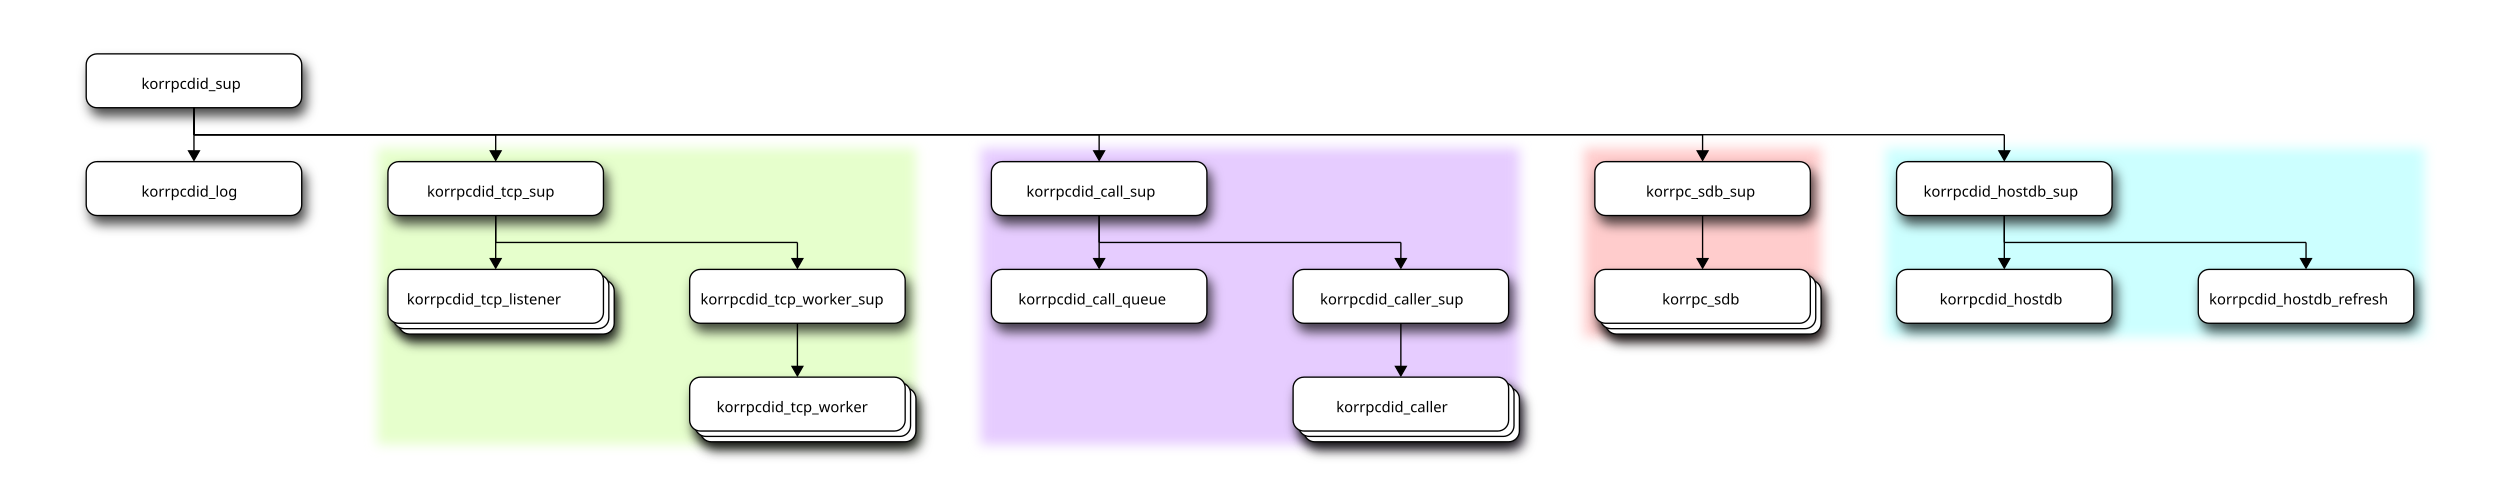
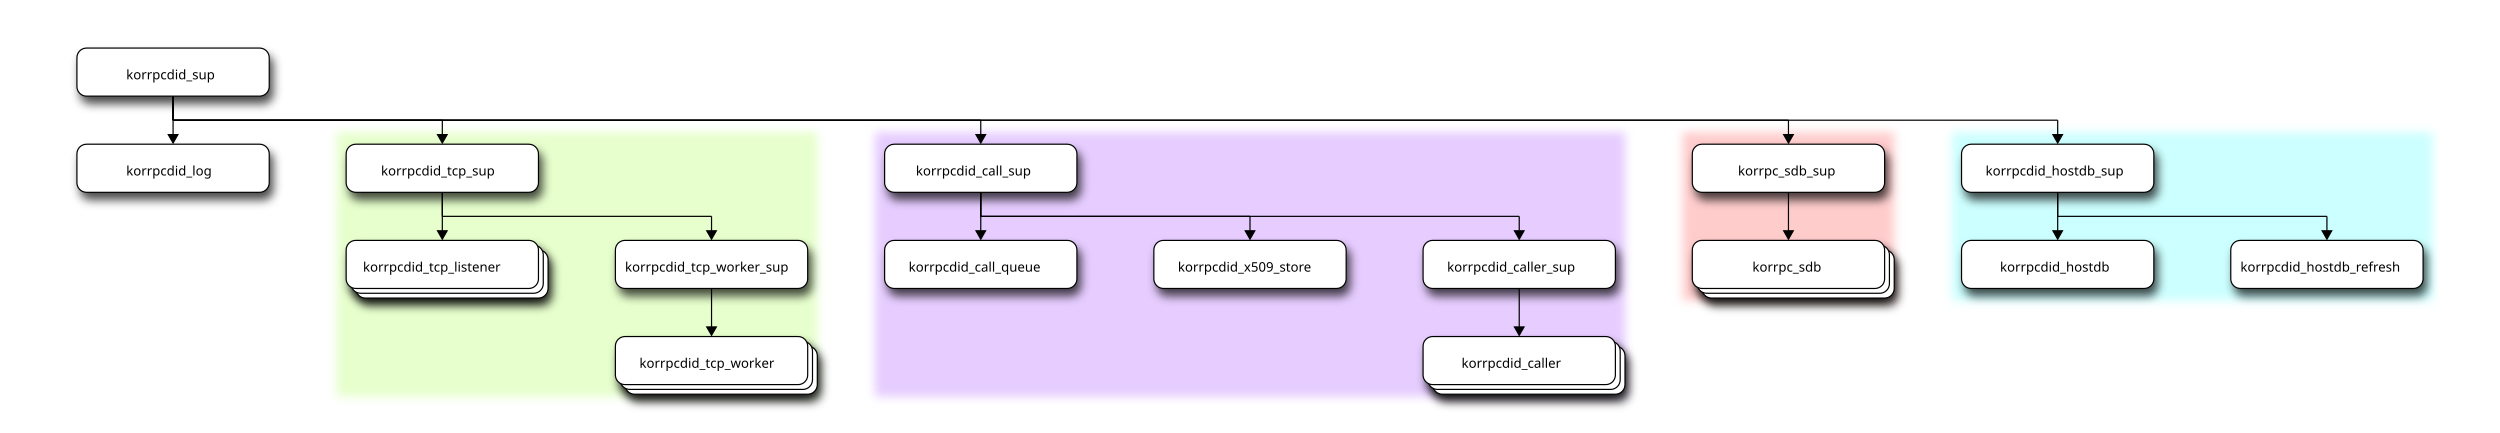
- <svg xmlns="http://www.w3.org/2000/svg" viewBox="0 0 1856 360">
+ <svg xmlns="http://www.w3.org/2000/svg" viewBox="0 0 2080 360">
  <defs id="defs_block">
    <filter height="1.504" id="filter_blur" width="1.157" x="-0.079" y="-0.252">
      <feGaussianBlur id="feGaussianBlur3780" stdDeviation="4.2" />
    </filter>
  </defs>
  <rect fill="rgb(230,255,204)" height="220" style="filter:url(#filter_blur)" width="400" x="280" y="110" />
-   <rect fill="rgb(230,204,255)" height="220" style="filter:url(#filter_blur)" width="400" x="728" y="110" />
-   <rect fill="rgb(255,204,204)" height="140" style="filter:url(#filter_blur)" width="176" x="1176" y="110" />
-   <rect fill="rgb(204,255,255)" height="140" style="filter:url(#filter_blur)" width="400" x="1400" y="110" />
+   <rect fill="rgb(230,204,255)" height="220" style="filter:url(#filter_blur)" width="624" x="728" y="110" />
+   <rect fill="rgb(255,204,204)" height="140" style="filter:url(#filter_blur)" width="176" x="1400" y="110" />
+   <rect fill="rgb(204,255,255)" height="140" style="filter:url(#filter_blur)" width="400" x="1624" y="110" />
  <path d="M 75 46 L 219 46 A8,8 0 0 1 227 54 L 227 78 A8,8 0 0 1 219 86 L 75 86 A8,8 0 0 1 67 78 L 67 54 A8,8 0 0 1 75 46" fill="rgb(0,0,0)" stroke="rgb(0,0,0)" style="filter:url(#filter_blur);opacity:0.7;fill-opacity:1" />
  <path d="M 75 126 L 219 126 A8,8 0 0 1 227 134 L 227 158 A8,8 0 0 1 219 166 L 75 166 A8,8 0 0 1 67 158 L 67 134 A8,8 0 0 1 75 126" fill="rgb(0,0,0)" stroke="rgb(0,0,0)" style="filter:url(#filter_blur);opacity:0.7;fill-opacity:1" />
  <path d="M 299 126 L 443 126 A8,8 0 0 1 451 134 L 451 158 A8,8 0 0 1 443 166 L 299 166 A8,8 0 0 1 291 158 L 291 134 A8,8 0 0 1 299 126" fill="rgb(0,0,0)" stroke="rgb(0,0,0)" style="filter:url(#filter_blur);opacity:0.7;fill-opacity:1" />
  <path d="M 307 214 L 451 214 A8,8 0 0 1 459 222 L 459 246 A8,8 0 0 1 451 254 L 307 254 A8,8 0 0 1 299 246 L 299 222 A8,8 0 0 1 307 214" fill="rgb(0,0,0)" stroke="rgb(0,0,0)" style="filter:url(#filter_blur);opacity:0.7;fill-opacity:1" />
  <path d="M 303 210 L 447 210 A8,8 0 0 1 455 218 L 455 242 A8,8 0 0 1 447 250 L 303 250 A8,8 0 0 1 295 242 L 295 218 A8,8 0 0 1 303 210" fill="rgb(0,0,0)" stroke="rgb(0,0,0)" style="filter:url(#filter_blur);opacity:0.7;fill-opacity:1" />
  <path d="M 299 206 L 443 206 A8,8 0 0 1 451 214 L 451 238 A8,8 0 0 1 443 246 L 299 246 A8,8 0 0 1 291 238 L 291 214 A8,8 0 0 1 299 206" fill="rgb(0,0,0)" stroke="rgb(0,0,0)" style="filter:url(#filter_blur);opacity:0.7;fill-opacity:1" />
  <path d="M 523 206 L 667 206 A8,8 0 0 1 675 214 L 675 238 A8,8 0 0 1 667 246 L 523 246 A8,8 0 0 1 515 238 L 515 214 A8,8 0 0 1 523 206" fill="rgb(0,0,0)" stroke="rgb(0,0,0)" style="filter:url(#filter_blur);opacity:0.7;fill-opacity:1" />
  <path d="M 531 294 L 675 294 A8,8 0 0 1 683 302 L 683 326 A8,8 0 0 1 675 334 L 531 334 A8,8 0 0 1 523 326 L 523 302 A8,8 0 0 1 531 294" fill="rgb(0,0,0)" stroke="rgb(0,0,0)" style="filter:url(#filter_blur);opacity:0.7;fill-opacity:1" />
  <path d="M 527 290 L 671 290 A8,8 0 0 1 679 298 L 679 322 A8,8 0 0 1 671 330 L 527 330 A8,8 0 0 1 519 322 L 519 298 A8,8 0 0 1 527 290" fill="rgb(0,0,0)" stroke="rgb(0,0,0)" style="filter:url(#filter_blur);opacity:0.7;fill-opacity:1" />
  <path d="M 523 286 L 667 286 A8,8 0 0 1 675 294 L 675 318 A8,8 0 0 1 667 326 L 523 326 A8,8 0 0 1 515 318 L 515 294 A8,8 0 0 1 523 286" fill="rgb(0,0,0)" stroke="rgb(0,0,0)" style="filter:url(#filter_blur);opacity:0.7;fill-opacity:1" />
  <path d="M 747 126 L 891 126 A8,8 0 0 1 899 134 L 899 158 A8,8 0 0 1 891 166 L 747 166 A8,8 0 0 1 739 158 L 739 134 A8,8 0 0 1 747 126" fill="rgb(0,0,0)" stroke="rgb(0,0,0)" style="filter:url(#filter_blur);opacity:0.7;fill-opacity:1" />
  <path d="M 747 206 L 891 206 A8,8 0 0 1 899 214 L 899 238 A8,8 0 0 1 891 246 L 747 246 A8,8 0 0 1 739 238 L 739 214 A8,8 0 0 1 747 206" fill="rgb(0,0,0)" stroke="rgb(0,0,0)" style="filter:url(#filter_blur);opacity:0.7;fill-opacity:1" />
  <path d="M 971 206 L 1115 206 A8,8 0 0 1 1123 214 L 1123 238 A8,8 0 0 1 1115 246 L 971 246 A8,8 0 0 1 963 238 L 963 214 A8,8 0 0 1 971 206" fill="rgb(0,0,0)" stroke="rgb(0,0,0)" style="filter:url(#filter_blur);opacity:0.7;fill-opacity:1" />
-   <path d="M 979 294 L 1123 294 A8,8 0 0 1 1131 302 L 1131 326 A8,8 0 0 1 1123 334 L 979 334 A8,8 0 0 1 971 326 L 971 302 A8,8 0 0 1 979 294" fill="rgb(0,0,0)" stroke="rgb(0,0,0)" style="filter:url(#filter_blur);opacity:0.7;fill-opacity:1" />
-   <path d="M 975 290 L 1119 290 A8,8 0 0 1 1127 298 L 1127 322 A8,8 0 0 1 1119 330 L 975 330 A8,8 0 0 1 967 322 L 967 298 A8,8 0 0 1 975 290" fill="rgb(0,0,0)" stroke="rgb(0,0,0)" style="filter:url(#filter_blur);opacity:0.7;fill-opacity:1" />
-   <path d="M 971 286 L 1115 286 A8,8 0 0 1 1123 294 L 1123 318 A8,8 0 0 1 1115 326 L 971 326 A8,8 0 0 1 963 318 L 963 294 A8,8 0 0 1 971 286" fill="rgb(0,0,0)" stroke="rgb(0,0,0)" style="filter:url(#filter_blur);opacity:0.7;fill-opacity:1" />
-   <path d="M 1195 126 L 1339 126 A8,8 0 0 1 1347 134 L 1347 158 A8,8 0 0 1 1339 166 L 1195 166 A8,8 0 0 1 1187 158 L 1187 134 A8,8 0 0 1 1195 126" fill="rgb(0,0,0)" stroke="rgb(0,0,0)" style="filter:url(#filter_blur);opacity:0.7;fill-opacity:1" />
-   <path d="M 1203 214 L 1347 214 A8,8 0 0 1 1355 222 L 1355 246 A8,8 0 0 1 1347 254 L 1203 254 A8,8 0 0 1 1195 246 L 1195 222 A8,8 0 0 1 1203 214" fill="rgb(0,0,0)" stroke="rgb(0,0,0)" style="filter:url(#filter_blur);opacity:0.7;fill-opacity:1" />
-   <path d="M 1199 210 L 1343 210 A8,8 0 0 1 1351 218 L 1351 242 A8,8 0 0 1 1343 250 L 1199 250 A8,8 0 0 1 1191 242 L 1191 218 A8,8 0 0 1 1199 210" fill="rgb(0,0,0)" stroke="rgb(0,0,0)" style="filter:url(#filter_blur);opacity:0.7;fill-opacity:1" />
  <path d="M 1195 206 L 1339 206 A8,8 0 0 1 1347 214 L 1347 238 A8,8 0 0 1 1339 246 L 1195 246 A8,8 0 0 1 1187 238 L 1187 214 A8,8 0 0 1 1195 206" fill="rgb(0,0,0)" stroke="rgb(0,0,0)" style="filter:url(#filter_blur);opacity:0.7;fill-opacity:1" />
+   <path d="M 1203 294 L 1347 294 A8,8 0 0 1 1355 302 L 1355 326 A8,8 0 0 1 1347 334 L 1203 334 A8,8 0 0 1 1195 326 L 1195 302 A8,8 0 0 1 1203 294" fill="rgb(0,0,0)" stroke="rgb(0,0,0)" style="filter:url(#filter_blur);opacity:0.7;fill-opacity:1" />
+   <path d="M 1199 290 L 1343 290 A8,8 0 0 1 1351 298 L 1351 322 A8,8 0 0 1 1343 330 L 1199 330 A8,8 0 0 1 1191 322 L 1191 298 A8,8 0 0 1 1199 290" fill="rgb(0,0,0)" stroke="rgb(0,0,0)" style="filter:url(#filter_blur);opacity:0.7;fill-opacity:1" />
+   <path d="M 1195 286 L 1339 286 A8,8 0 0 1 1347 294 L 1347 318 A8,8 0 0 1 1339 326 L 1195 326 A8,8 0 0 1 1187 318 L 1187 294 A8,8 0 0 1 1195 286" fill="rgb(0,0,0)" stroke="rgb(0,0,0)" style="filter:url(#filter_blur);opacity:0.7;fill-opacity:1" />
  <path d="M 1419 126 L 1563 126 A8,8 0 0 1 1571 134 L 1571 158 A8,8 0 0 1 1563 166 L 1419 166 A8,8 0 0 1 1411 158 L 1411 134 A8,8 0 0 1 1419 126" fill="rgb(0,0,0)" stroke="rgb(0,0,0)" style="filter:url(#filter_blur);opacity:0.7;fill-opacity:1" />
+   <path d="M 1427 214 L 1571 214 A8,8 0 0 1 1579 222 L 1579 246 A8,8 0 0 1 1571 254 L 1427 254 A8,8 0 0 1 1419 246 L 1419 222 A8,8 0 0 1 1427 214" fill="rgb(0,0,0)" stroke="rgb(0,0,0)" style="filter:url(#filter_blur);opacity:0.7;fill-opacity:1" />
+   <path d="M 1423 210 L 1567 210 A8,8 0 0 1 1575 218 L 1575 242 A8,8 0 0 1 1567 250 L 1423 250 A8,8 0 0 1 1415 242 L 1415 218 A8,8 0 0 1 1423 210" fill="rgb(0,0,0)" stroke="rgb(0,0,0)" style="filter:url(#filter_blur);opacity:0.7;fill-opacity:1" />
  <path d="M 1419 206 L 1563 206 A8,8 0 0 1 1571 214 L 1571 238 A8,8 0 0 1 1563 246 L 1419 246 A8,8 0 0 1 1411 238 L 1411 214 A8,8 0 0 1 1419 206" fill="rgb(0,0,0)" stroke="rgb(0,0,0)" style="filter:url(#filter_blur);opacity:0.7;fill-opacity:1" />
+   <path d="M 1643 126 L 1787 126 A8,8 0 0 1 1795 134 L 1795 158 A8,8 0 0 1 1787 166 L 1643 166 A8,8 0 0 1 1635 158 L 1635 134 A8,8 0 0 1 1643 126" fill="rgb(0,0,0)" stroke="rgb(0,0,0)" style="filter:url(#filter_blur);opacity:0.7;fill-opacity:1" />
  <path d="M 1643 206 L 1787 206 A8,8 0 0 1 1795 214 L 1795 238 A8,8 0 0 1 1787 246 L 1643 246 A8,8 0 0 1 1635 238 L 1635 214 A8,8 0 0 1 1643 206" fill="rgb(0,0,0)" stroke="rgb(0,0,0)" style="filter:url(#filter_blur);opacity:0.7;fill-opacity:1" />
+   <path d="M 1867 206 L 2011 206 A8,8 0 0 1 2019 214 L 2019 238 A8,8 0 0 1 2011 246 L 1867 246 A8,8 0 0 1 1859 238 L 1859 214 A8,8 0 0 1 1867 206" fill="rgb(0,0,0)" stroke="rgb(0,0,0)" style="filter:url(#filter_blur);opacity:0.7;fill-opacity:1" />
  <path d="M 72 40 L 216 40 A8,8 0 0 1 224 48 L 224 72 A8,8 0 0 1 216 80 L 72 80 A8,8 0 0 1 64 72 L 64 48 A8,8 0 0 1 72 40" fill="rgb(255,255,255)" stroke="rgb(0,0,0)" />
  <text fill="rgb(0,0,0)" font-family="sansserif" font-size="11" font-style="normal" font-weight="normal" x="105" y="66">korrpcdid_sup</text>
  <path d="M 72 120 L 216 120 A8,8 0 0 1 224 128 L 224 152 A8,8 0 0 1 216 160 L 72 160 A8,8 0 0 1 64 152 L 64 128 A8,8 0 0 1 72 120" fill="rgb(255,255,255)" stroke="rgb(0,0,0)" />
  <text fill="rgb(0,0,0)" font-family="sansserif" font-size="11" font-style="normal" font-weight="normal" x="105" y="146">korrpcdid_log</text>
  <path d="M 296 120 L 440 120 A8,8 0 0 1 448 128 L 448 152 A8,8 0 0 1 440 160 L 296 160 A8,8 0 0 1 288 152 L 288 128 A8,8 0 0 1 296 120" fill="rgb(255,255,255)" stroke="rgb(0,0,0)" />
  <text fill="rgb(0,0,0)" font-family="sansserif" font-size="11" font-style="normal" font-weight="normal" x="317" y="146">korrpcdid_tcp_sup</text>
  <path d="M 304 208 L 448 208 A8,8 0 0 1 456 216 L 456 240 A8,8 0 0 1 448 248 L 304 248 A8,8 0 0 1 296 240 L 296 216 A8,8 0 0 1 304 208" fill="rgb(255,255,255)" stroke="rgb(0,0,0)" />
  <path d="M 300 204 L 444 204 A8,8 0 0 1 452 212 L 452 236 A8,8 0 0 1 444 244 L 300 244 A8,8 0 0 1 292 236 L 292 212 A8,8 0 0 1 300 204" fill="rgb(255,255,255)" stroke="rgb(0,0,0)" />
  <path d="M 296 200 L 440 200 A8,8 0 0 1 448 208 L 448 232 A8,8 0 0 1 440 240 L 296 240 A8,8 0 0 1 288 232 L 288 208 A8,8 0 0 1 296 200" fill="rgb(255,255,255)" stroke="rgb(0,0,0)" />
  <text fill="rgb(0,0,0)" font-family="sansserif" font-size="11" font-style="normal" font-weight="normal" x="302" y="226">korrpcdid_tcp_listener</text>
  <path d="M 520 200 L 664 200 A8,8 0 0 1 672 208 L 672 232 A8,8 0 0 1 664 240 L 520 240 A8,8 0 0 1 512 232 L 512 208 A8,8 0 0 1 520 200" fill="rgb(255,255,255)" stroke="rgb(0,0,0)" />
  <text fill="rgb(0,0,0)" font-family="sansserif" font-size="11" font-style="normal" font-weight="normal" x="520" y="226">korrpcdid_tcp_worker_sup</text>
  <path d="M 528 288 L 672 288 A8,8 0 0 1 680 296 L 680 320 A8,8 0 0 1 672 328 L 528 328 A8,8 0 0 1 520 320 L 520 296 A8,8 0 0 1 528 288" fill="rgb(255,255,255)" stroke="rgb(0,0,0)" />
  <path d="M 524 284 L 668 284 A8,8 0 0 1 676 292 L 676 316 A8,8 0 0 1 668 324 L 524 324 A8,8 0 0 1 516 316 L 516 292 A8,8 0 0 1 524 284" fill="rgb(255,255,255)" stroke="rgb(0,0,0)" />
  <path d="M 520 280 L 664 280 A8,8 0 0 1 672 288 L 672 312 A8,8 0 0 1 664 320 L 520 320 A8,8 0 0 1 512 312 L 512 288 A8,8 0 0 1 520 280" fill="rgb(255,255,255)" stroke="rgb(0,0,0)" />
  <text fill="rgb(0,0,0)" font-family="sansserif" font-size="11" font-style="normal" font-weight="normal" x="532" y="306">korrpcdid_tcp_worker</text>
  <path d="M 744 120 L 888 120 A8,8 0 0 1 896 128 L 896 152 A8,8 0 0 1 888 160 L 744 160 A8,8 0 0 1 736 152 L 736 128 A8,8 0 0 1 744 120" fill="rgb(255,255,255)" stroke="rgb(0,0,0)" />
  <text fill="rgb(0,0,0)" font-family="sansserif" font-size="11" font-style="normal" font-weight="normal" x="762" y="146">korrpcdid_call_sup</text>
  <path d="M 744 200 L 888 200 A8,8 0 0 1 896 208 L 896 232 A8,8 0 0 1 888 240 L 744 240 A8,8 0 0 1 736 232 L 736 208 A8,8 0 0 1 744 200" fill="rgb(255,255,255)" stroke="rgb(0,0,0)" />
  <text fill="rgb(0,0,0)" font-family="sansserif" font-size="11" font-style="normal" font-weight="normal" x="756" y="226">korrpcdid_call_queue</text>
  <path d="M 968 200 L 1112 200 A8,8 0 0 1 1120 208 L 1120 232 A8,8 0 0 1 1112 240 L 968 240 A8,8 0 0 1 960 232 L 960 208 A8,8 0 0 1 968 200" fill="rgb(255,255,255)" stroke="rgb(0,0,0)" />
-   <text fill="rgb(0,0,0)" font-family="sansserif" font-size="11" font-style="normal" font-weight="normal" x="980" y="226">korrpcdid_caller_sup</text>
-   <path d="M 976 288 L 1120 288 A8,8 0 0 1 1128 296 L 1128 320 A8,8 0 0 1 1120 328 L 976 328 A8,8 0 0 1 968 320 L 968 296 A8,8 0 0 1 976 288" fill="rgb(255,255,255)" stroke="rgb(0,0,0)" />
-   <path d="M 972 284 L 1116 284 A8,8 0 0 1 1124 292 L 1124 316 A8,8 0 0 1 1116 324 L 972 324 A8,8 0 0 1 964 316 L 964 292 A8,8 0 0 1 972 284" fill="rgb(255,255,255)" stroke="rgb(0,0,0)" />
-   <path d="M 968 280 L 1112 280 A8,8 0 0 1 1120 288 L 1120 312 A8,8 0 0 1 1112 320 L 968 320 A8,8 0 0 1 960 312 L 960 288 A8,8 0 0 1 968 280" fill="rgb(255,255,255)" stroke="rgb(0,0,0)" />
-   <text fill="rgb(0,0,0)" font-family="sansserif" font-size="11" font-style="normal" font-weight="normal" x="992" y="306">korrpcdid_caller</text>
-   <path d="M 1192 120 L 1336 120 A8,8 0 0 1 1344 128 L 1344 152 A8,8 0 0 1 1336 160 L 1192 160 A8,8 0 0 1 1184 152 L 1184 128 A8,8 0 0 1 1192 120" fill="rgb(255,255,255)" stroke="rgb(0,0,0)" />
-   <text fill="rgb(0,0,0)" font-family="sansserif" font-size="11" font-style="normal" font-weight="normal" x="1222" y="146">korrpc_sdb_sup</text>
-   <path d="M 1200 208 L 1344 208 A8,8 0 0 1 1352 216 L 1352 240 A8,8 0 0 1 1344 248 L 1200 248 A8,8 0 0 1 1192 240 L 1192 216 A8,8 0 0 1 1200 208" fill="rgb(255,255,255)" stroke="rgb(0,0,0)" />
-   <path d="M 1196 204 L 1340 204 A8,8 0 0 1 1348 212 L 1348 236 A8,8 0 0 1 1340 244 L 1196 244 A8,8 0 0 1 1188 236 L 1188 212 A8,8 0 0 1 1196 204" fill="rgb(255,255,255)" stroke="rgb(0,0,0)" />
+   <text fill="rgb(0,0,0)" font-family="sansserif" font-size="11" font-style="normal" font-weight="normal" x="980" y="226">korrpcdid_x509_store</text>
  <path d="M 1192 200 L 1336 200 A8,8 0 0 1 1344 208 L 1344 232 A8,8 0 0 1 1336 240 L 1192 240 A8,8 0 0 1 1184 232 L 1184 208 A8,8 0 0 1 1192 200" fill="rgb(255,255,255)" stroke="rgb(0,0,0)" />
-   <text fill="rgb(0,0,0)" font-family="sansserif" font-size="11" font-style="normal" font-weight="normal" x="1234" y="226">korrpc_sdb</text>
+   <text fill="rgb(0,0,0)" font-family="sansserif" font-size="11" font-style="normal" font-weight="normal" x="1204" y="226">korrpcdid_caller_sup</text>
+   <path d="M 1200 288 L 1344 288 A8,8 0 0 1 1352 296 L 1352 320 A8,8 0 0 1 1344 328 L 1200 328 A8,8 0 0 1 1192 320 L 1192 296 A8,8 0 0 1 1200 288" fill="rgb(255,255,255)" stroke="rgb(0,0,0)" />
+   <path d="M 1196 284 L 1340 284 A8,8 0 0 1 1348 292 L 1348 316 A8,8 0 0 1 1340 324 L 1196 324 A8,8 0 0 1 1188 316 L 1188 292 A8,8 0 0 1 1196 284" fill="rgb(255,255,255)" stroke="rgb(0,0,0)" />
+   <path d="M 1192 280 L 1336 280 A8,8 0 0 1 1344 288 L 1344 312 A8,8 0 0 1 1336 320 L 1192 320 A8,8 0 0 1 1184 312 L 1184 288 A8,8 0 0 1 1192 280" fill="rgb(255,255,255)" stroke="rgb(0,0,0)" />
+   <text fill="rgb(0,0,0)" font-family="sansserif" font-size="11" font-style="normal" font-weight="normal" x="1216" y="306">korrpcdid_caller</text>
  <path d="M 1416 120 L 1560 120 A8,8 0 0 1 1568 128 L 1568 152 A8,8 0 0 1 1560 160 L 1416 160 A8,8 0 0 1 1408 152 L 1408 128 A8,8 0 0 1 1416 120" fill="rgb(255,255,255)" stroke="rgb(0,0,0)" />
-   <text fill="rgb(0,0,0)" font-family="sansserif" font-size="11" font-style="normal" font-weight="normal" x="1428" y="146">korrpcdid_hostdb_sup</text>
+   <text fill="rgb(0,0,0)" font-family="sansserif" font-size="11" font-style="normal" font-weight="normal" x="1446" y="146">korrpc_sdb_sup</text>
+   <path d="M 1424 208 L 1568 208 A8,8 0 0 1 1576 216 L 1576 240 A8,8 0 0 1 1568 248 L 1424 248 A8,8 0 0 1 1416 240 L 1416 216 A8,8 0 0 1 1424 208" fill="rgb(255,255,255)" stroke="rgb(0,0,0)" />
+   <path d="M 1420 204 L 1564 204 A8,8 0 0 1 1572 212 L 1572 236 A8,8 0 0 1 1564 244 L 1420 244 A8,8 0 0 1 1412 236 L 1412 212 A8,8 0 0 1 1420 204" fill="rgb(255,255,255)" stroke="rgb(0,0,0)" />
  <path d="M 1416 200 L 1560 200 A8,8 0 0 1 1568 208 L 1568 232 A8,8 0 0 1 1560 240 L 1416 240 A8,8 0 0 1 1408 232 L 1408 208 A8,8 0 0 1 1416 200" fill="rgb(255,255,255)" stroke="rgb(0,0,0)" />
-   <text fill="rgb(0,0,0)" font-family="sansserif" font-size="11" font-style="normal" font-weight="normal" x="1440" y="226">korrpcdid_hostdb</text>
+   <text fill="rgb(0,0,0)" font-family="sansserif" font-size="11" font-style="normal" font-weight="normal" x="1458" y="226">korrpc_sdb</text>
+   <path d="M 1640 120 L 1784 120 A8,8 0 0 1 1792 128 L 1792 152 A8,8 0 0 1 1784 160 L 1640 160 A8,8 0 0 1 1632 152 L 1632 128 A8,8 0 0 1 1640 120" fill="rgb(255,255,255)" stroke="rgb(0,0,0)" />
+   <text fill="rgb(0,0,0)" font-family="sansserif" font-size="11" font-style="normal" font-weight="normal" x="1652" y="146">korrpcdid_hostdb_sup</text>
  <path d="M 1640 200 L 1784 200 A8,8 0 0 1 1792 208 L 1792 232 A8,8 0 0 1 1784 240 L 1640 240 A8,8 0 0 1 1632 232 L 1632 208 A8,8 0 0 1 1640 200" fill="rgb(255,255,255)" stroke="rgb(0,0,0)" />
-   <text fill="rgb(0,0,0)" font-family="sansserif" font-size="11" font-style="normal" font-weight="normal" x="1640" y="226">korrpcdid_hostdb_refresh</text>
+   <text fill="rgb(0,0,0)" font-family="sansserif" font-size="11" font-style="normal" font-weight="normal" x="1664" y="226">korrpcdid_hostdb</text>
+   <path d="M 1864 200 L 2008 200 A8,8 0 0 1 2016 208 L 2016 232 A8,8 0 0 1 2008 240 L 1864 240 A8,8 0 0 1 1856 232 L 1856 208 A8,8 0 0 1 1864 200" fill="rgb(255,255,255)" stroke="rgb(0,0,0)" />
+   <text fill="rgb(0,0,0)" font-family="sansserif" font-size="11" font-style="normal" font-weight="normal" x="1864" y="226">korrpcdid_hostdb_refresh</text>
+   <path d="M 144 80 L 144 100" fill="none" stroke="rgb(0,0,0)" />
+   <path d="M 144 100 L 368 100" fill="none" stroke="rgb(0,0,0)" />
+   <path d="M 368 100 L 368 112" fill="none" stroke="rgb(0,0,0)" />
+   <polygon fill="rgb(0,0,0)" points="368,119 364,112 372,112 368,119" stroke="rgb(0,0,0)" />
+   <path d="M 144 80 L 144 112" fill="none" stroke="rgb(0,0,0)" />
+   <polygon fill="rgb(0,0,0)" points="144,119 140,112 148,112 144,119" stroke="rgb(0,0,0)" />
+   <path d="M 144 80 L 144 100" fill="none" stroke="rgb(0,0,0)" />
+   <path d="M 144 100 L 1712 100" fill="none" stroke="rgb(0,0,0)" />
+   <path d="M 1712 100 L 1712 112" fill="none" stroke="rgb(0,0,0)" />
+   <polygon fill="rgb(0,0,0)" points="1712,119 1708,112 1716,112 1712,119" stroke="rgb(0,0,0)" />
  <path d="M 144 80 L 144 100" fill="none" stroke="rgb(0,0,0)" />
  <path d="M 144 100 L 816 100" fill="none" stroke="rgb(0,0,0)" />
  <path d="M 816 100 L 816 112" fill="none" stroke="rgb(0,0,0)" />
  <polygon fill="rgb(0,0,0)" points="816,119 812,112 820,112 816,119" stroke="rgb(0,0,0)" />
  <path d="M 144 80 L 144 100" fill="none" stroke="rgb(0,0,0)" />
  <path d="M 144 100 L 1488 100" fill="none" stroke="rgb(0,0,0)" />
  <path d="M 1488 100 L 1488 112" fill="none" stroke="rgb(0,0,0)" />
  <polygon fill="rgb(0,0,0)" points="1488,119 1484,112 1492,112 1488,119" stroke="rgb(0,0,0)" />
-   <path d="M 144 80 L 144 100" fill="none" stroke="rgb(0,0,0)" />
-   <path d="M 144 100 L 368 100" fill="none" stroke="rgb(0,0,0)" />
-   <path d="M 368 100 L 368 112" fill="none" stroke="rgb(0,0,0)" />
-   <polygon fill="rgb(0,0,0)" points="368,119 364,112 372,112 368,119" stroke="rgb(0,0,0)" />
-   <path d="M 144 80 L 144 112" fill="none" stroke="rgb(0,0,0)" />
-   <polygon fill="rgb(0,0,0)" points="144,119 140,112 148,112 144,119" stroke="rgb(0,0,0)" />
-   <path d="M 144 80 L 144 100" fill="none" stroke="rgb(0,0,0)" />
-   <path d="M 144 100 L 1264 100" fill="none" stroke="rgb(0,0,0)" />
-   <path d="M 1264 100 L 1264 112" fill="none" stroke="rgb(0,0,0)" />
-   <polygon fill="rgb(0,0,0)" points="1264,119 1260,112 1268,112 1264,119" stroke="rgb(0,0,0)" />
+   <path d="M 368 160 L 368 192" fill="none" stroke="rgb(0,0,0)" />
+   <polygon fill="rgb(0,0,0)" points="368,199 364,192 372,192 368,199" stroke="rgb(0,0,0)" />
  <path d="M 368 160 L 368 180" fill="none" stroke="rgb(0,0,0)" />
  <path d="M 368 180 L 592 180" fill="none" stroke="rgb(0,0,0)" />
  <path d="M 592 180 L 592 192" fill="none" stroke="rgb(0,0,0)" />
  <polygon fill="rgb(0,0,0)" points="592,199 588,192 596,192 592,199" stroke="rgb(0,0,0)" />
-   <path d="M 368 160 L 368 192" fill="none" stroke="rgb(0,0,0)" />
-   <polygon fill="rgb(0,0,0)" points="368,199 364,192 372,192 368,199" stroke="rgb(0,0,0)" />
  <path d="M 592 240 L 592 272" fill="none" stroke="rgb(0,0,0)" />
  <polygon fill="rgb(0,0,0)" points="592,279 588,272 596,272 592,279" stroke="rgb(0,0,0)" />
+   <path d="M 816 160 L 816 180" fill="none" stroke="rgb(0,0,0)" />
+   <path d="M 816 180 L 1264 180" fill="none" stroke="rgb(0,0,0)" />
+   <path d="M 1264 180 L 1264 192" fill="none" stroke="rgb(0,0,0)" />
+   <polygon fill="rgb(0,0,0)" points="1264,199 1260,192 1268,192 1264,199" stroke="rgb(0,0,0)" />
  <path d="M 816 160 L 816 192" fill="none" stroke="rgb(0,0,0)" />
  <polygon fill="rgb(0,0,0)" points="816,199 812,192 820,192 816,199" stroke="rgb(0,0,0)" />
  <path d="M 816 160 L 816 180" fill="none" stroke="rgb(0,0,0)" />
  <path d="M 816 180 L 1040 180" fill="none" stroke="rgb(0,0,0)" />
  <path d="M 1040 180 L 1040 192" fill="none" stroke="rgb(0,0,0)" />
  <polygon fill="rgb(0,0,0)" points="1040,199 1036,192 1044,192 1040,199" stroke="rgb(0,0,0)" />
-   <path d="M 1040 240 L 1040 272" fill="none" stroke="rgb(0,0,0)" />
-   <polygon fill="rgb(0,0,0)" points="1040,279 1036,272 1044,272 1040,279" stroke="rgb(0,0,0)" />
-   <path d="M 1264 160 L 1264 192" fill="none" stroke="rgb(0,0,0)" />
-   <polygon fill="rgb(0,0,0)" points="1264,199 1260,192 1268,192 1264,199" stroke="rgb(0,0,0)" />
+   <path d="M 1264 240 L 1264 272" fill="none" stroke="rgb(0,0,0)" />
+   <polygon fill="rgb(0,0,0)" points="1264,279 1260,272 1268,272 1264,279" stroke="rgb(0,0,0)" />
  <path d="M 1488 160 L 1488 192" fill="none" stroke="rgb(0,0,0)" />
  <polygon fill="rgb(0,0,0)" points="1488,199 1484,192 1492,192 1488,199" stroke="rgb(0,0,0)" />
-   <path d="M 1488 160 L 1488 180" fill="none" stroke="rgb(0,0,0)" />
-   <path d="M 1488 180 L 1712 180" fill="none" stroke="rgb(0,0,0)" />
-   <path d="M 1712 180 L 1712 192" fill="none" stroke="rgb(0,0,0)" />
+   <path d="M 1712 160 L 1712 180" fill="none" stroke="rgb(0,0,0)" />
+   <path d="M 1712 180 L 1936 180" fill="none" stroke="rgb(0,0,0)" />
+   <path d="M 1936 180 L 1936 192" fill="none" stroke="rgb(0,0,0)" />
+   <polygon fill="rgb(0,0,0)" points="1936,199 1932,192 1940,192 1936,199" stroke="rgb(0,0,0)" />
+   <path d="M 1712 160 L 1712 192" fill="none" stroke="rgb(0,0,0)" />
  <polygon fill="rgb(0,0,0)" points="1712,199 1708,192 1716,192 1712,199" stroke="rgb(0,0,0)" />
</svg>
